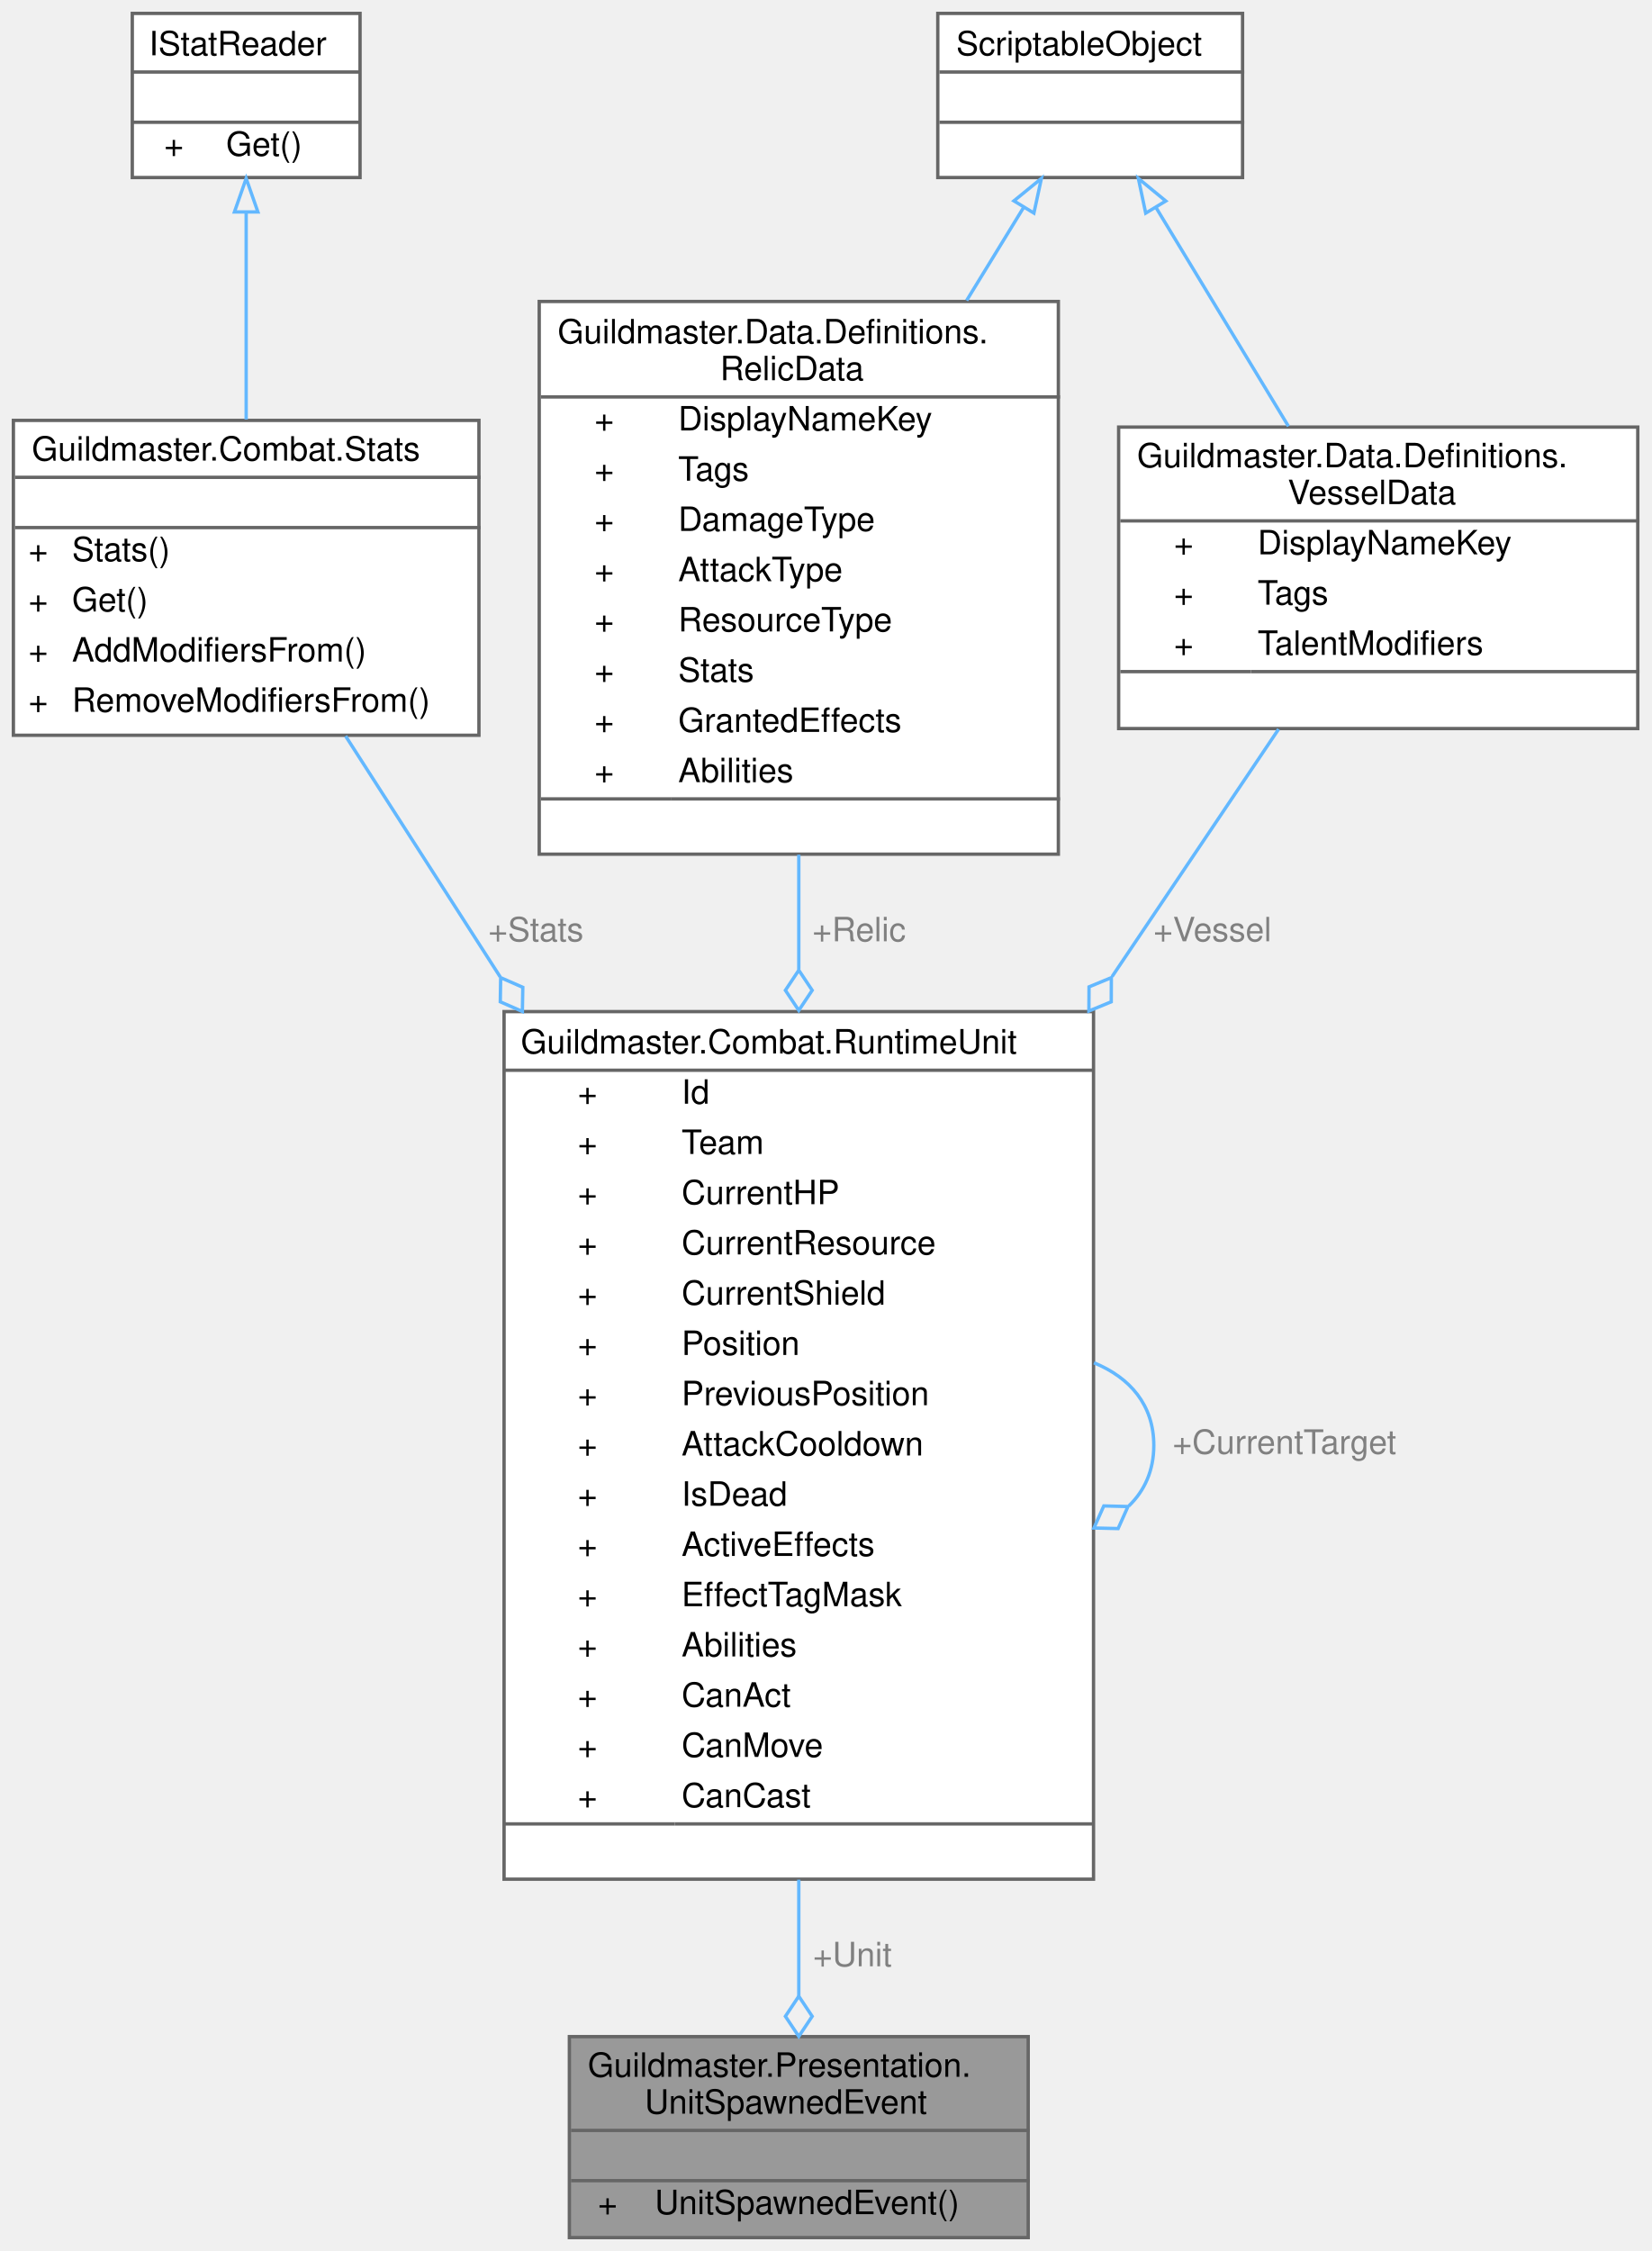
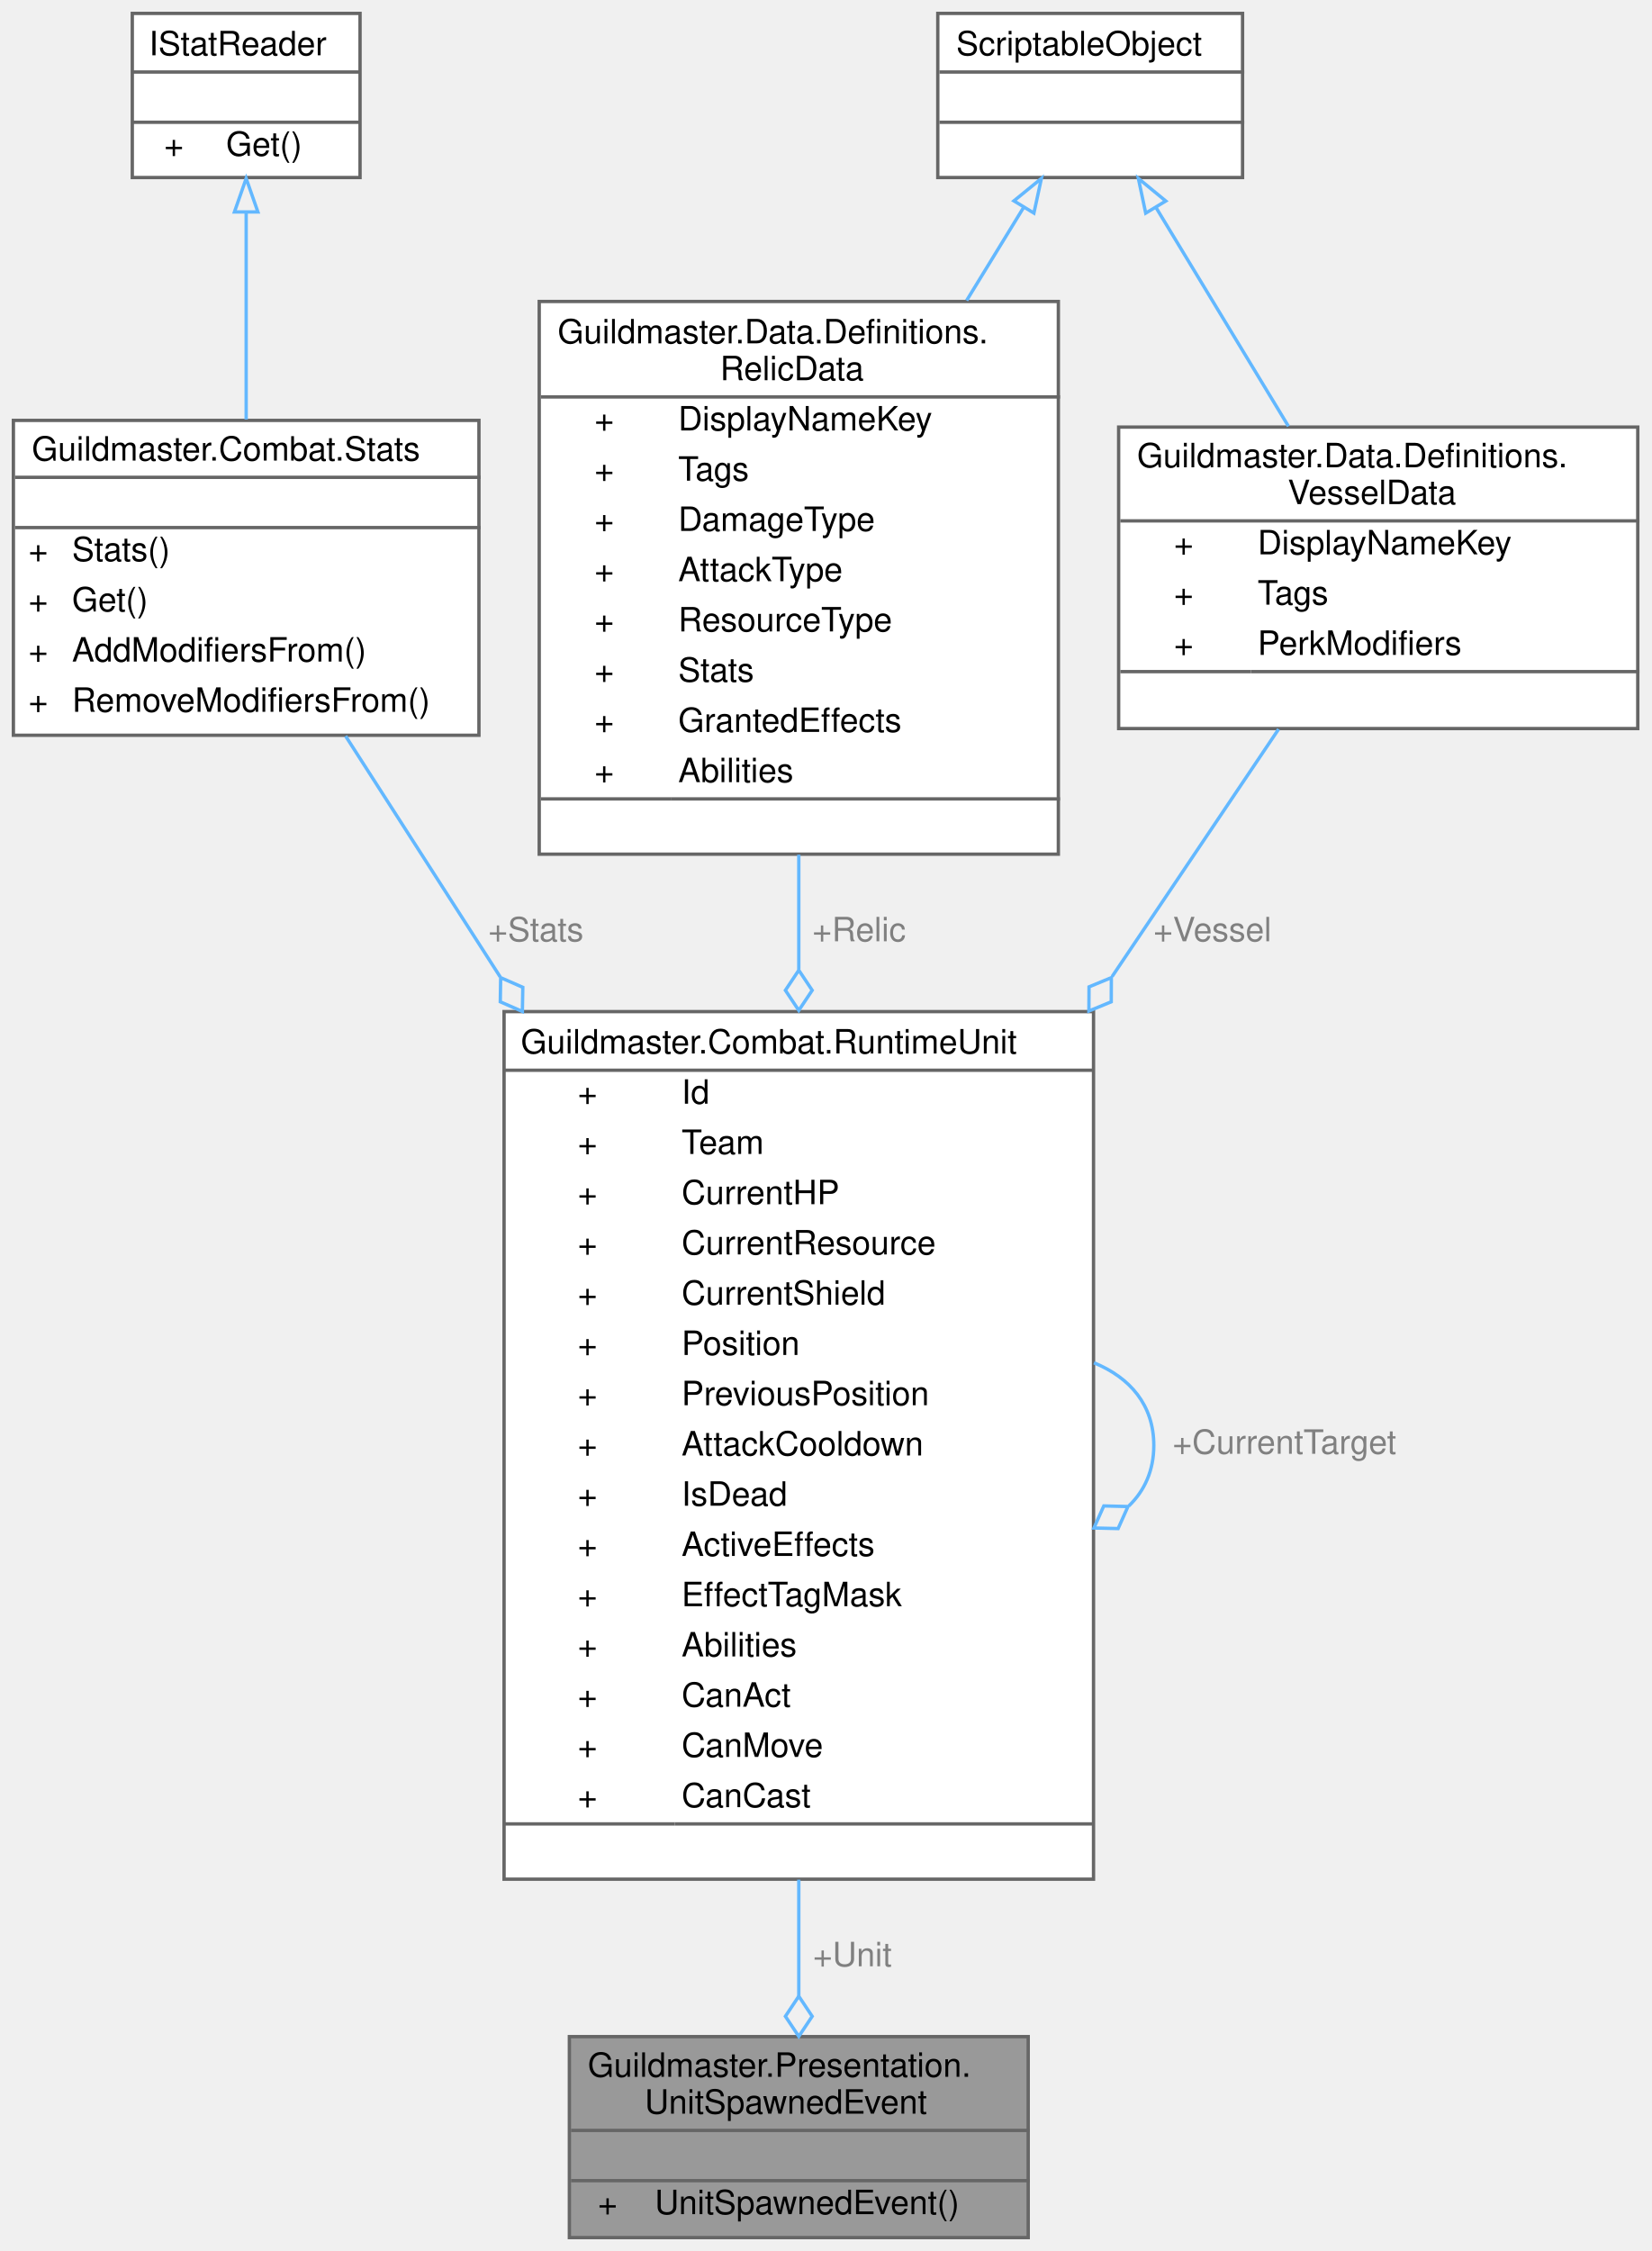
<svg xmlns="http://www.w3.org/2000/svg" xmlns:xlink="http://www.w3.org/1999/xlink" width="493pt" height="672pt" viewBox="0.00 0.00 493.00 672.00">
  <g id="graph0" class="graph" transform="scale(1 1) rotate(0) translate(4 668)">
    <g id="Node000001" class="node">
      <g id="a_Node000001">
        <a xlink:title="MessagePipe-сообщения от симуляции к слою презентации.">
          <polygon fill="#999999" stroke="transparent" points="303,-60 166,-60 166,0 303,0 303,-60" />
          <text text-anchor="start" x="171.5" y="-48" font-family="Helvetica,sans-Serif" font-size="10.00">Guildmaster.Presentation.</text>
          <text text-anchor="start" x="188.5" y="-37" font-family="Helvetica,sans-Serif" font-size="10.00">UnitSpawnedEvent</text>
          <text text-anchor="start" x="233" y="-22" font-family="Helvetica,sans-Serif" font-size="10.00"> </text>
          <text text-anchor="start" x="174.5" y="-7" font-family="Helvetica,sans-Serif" font-size="10.00">+</text>
          <text text-anchor="start" x="191.5" y="-7" font-family="Helvetica,sans-Serif" font-size="10.00">UnitSpawnedEvent()</text>
          <polygon fill="#666666" stroke="#666666" points="166.5,-32 166.5,-32 303.5,-32 303.5,-32 166.5,-32" />
          <polygon fill="#666666" stroke="#666666" points="166.5,-17 166.5,-17 303.5,-17 303.5,-17 166.5,-17" />
          <polygon fill="none" stroke="#666666" points="166,0 166,-60 303,-60 303,0 166,0" />
        </a>
      </g>
    </g>
    <g id="Node000002" class="node">
      <g id="a_Node000002">
        <a xlink:href="classGuildmaster_1_1Combat_1_1RuntimeUnit.html" target="_top" xlink:title="Рантайм-представление юнита на один бой.">
          <polygon fill="white" stroke="transparent" points="322.5,-366 146.5,-366 146.5,-107 322.5,-107 322.5,-366" />
          <text text-anchor="start" x="151.5" y="-353.5" font-family="Helvetica,sans-Serif" font-size="10.00">Guildmaster.Combat.RuntimeUnit</text>
          <text text-anchor="start" x="168.5" y="-338.5" font-family="Helvetica,sans-Serif" font-size="10.00">+</text>
          <text text-anchor="start" x="199.5" y="-338.5" font-family="Helvetica,sans-Serif" font-size="10.00">Id</text>
          <text text-anchor="start" x="168.5" y="-323.5" font-family="Helvetica,sans-Serif" font-size="10.00">+</text>
          <text text-anchor="start" x="199.5" y="-323.5" font-family="Helvetica,sans-Serif" font-size="10.00">Team</text>
          <text text-anchor="start" x="168.5" y="-308.5" font-family="Helvetica,sans-Serif" font-size="10.00">+</text>
          <text text-anchor="start" x="199.5" y="-308.5" font-family="Helvetica,sans-Serif" font-size="10.00">CurrentHP</text>
          <text text-anchor="start" x="168.5" y="-293.5" font-family="Helvetica,sans-Serif" font-size="10.00">+</text>
          <text text-anchor="start" x="199.5" y="-293.5" font-family="Helvetica,sans-Serif" font-size="10.00">CurrentResource</text>
          <text text-anchor="start" x="168.5" y="-278.5" font-family="Helvetica,sans-Serif" font-size="10.00">+</text>
          <text text-anchor="start" x="199.5" y="-278.5" font-family="Helvetica,sans-Serif" font-size="10.00">CurrentShield</text>
          <text text-anchor="start" x="168.5" y="-263.5" font-family="Helvetica,sans-Serif" font-size="10.00">+</text>
          <text text-anchor="start" x="199.5" y="-263.5" font-family="Helvetica,sans-Serif" font-size="10.00">Position</text>
          <text text-anchor="start" x="168.5" y="-248.5" font-family="Helvetica,sans-Serif" font-size="10.00">+</text>
          <text text-anchor="start" x="199.5" y="-248.5" font-family="Helvetica,sans-Serif" font-size="10.00">PreviousPosition</text>
          <text text-anchor="start" x="168.5" y="-233.5" font-family="Helvetica,sans-Serif" font-size="10.00">+</text>
          <text text-anchor="start" x="199.5" y="-233.5" font-family="Helvetica,sans-Serif" font-size="10.00">AttackCooldown</text>
          <text text-anchor="start" x="168.5" y="-218.5" font-family="Helvetica,sans-Serif" font-size="10.00">+</text>
          <text text-anchor="start" x="199.5" y="-218.5" font-family="Helvetica,sans-Serif" font-size="10.00">IsDead</text>
          <text text-anchor="start" x="168.5" y="-203.5" font-family="Helvetica,sans-Serif" font-size="10.00">+</text>
          <text text-anchor="start" x="199.5" y="-203.5" font-family="Helvetica,sans-Serif" font-size="10.00">ActiveEffects</text>
          <text text-anchor="start" x="168.5" y="-188.5" font-family="Helvetica,sans-Serif" font-size="10.00">+</text>
          <text text-anchor="start" x="199.5" y="-188.5" font-family="Helvetica,sans-Serif" font-size="10.00">EffectTagMask</text>
          <text text-anchor="start" x="168.5" y="-173.5" font-family="Helvetica,sans-Serif" font-size="10.00">+</text>
          <text text-anchor="start" x="199.5" y="-173.5" font-family="Helvetica,sans-Serif" font-size="10.00">Abilities</text>
          <text text-anchor="start" x="168.5" y="-158.5" font-family="Helvetica,sans-Serif" font-size="10.00">+</text>
          <text text-anchor="start" x="199.5" y="-158.5" font-family="Helvetica,sans-Serif" font-size="10.00">CanAct</text>
          <text text-anchor="start" x="168.5" y="-143.5" font-family="Helvetica,sans-Serif" font-size="10.00">+</text>
          <text text-anchor="start" x="199.5" y="-143.5" font-family="Helvetica,sans-Serif" font-size="10.00">CanMove</text>
          <text text-anchor="start" x="168.5" y="-128.5" font-family="Helvetica,sans-Serif" font-size="10.00">+</text>
          <text text-anchor="start" x="199.5" y="-128.5" font-family="Helvetica,sans-Serif" font-size="10.00">CanCast</text>
          <text text-anchor="start" x="232.5" y="-113.5" font-family="Helvetica,sans-Serif" font-size="10.00"> </text>
          <polygon fill="#666666" stroke="#666666" points="146.5,-348.5 146.5,-348.5 322.5,-348.5 322.5,-348.5 146.5,-348.5" />
          <polygon fill="#666666" stroke="#666666" points="146.5,-123.5 146.5,-123.5 197.5,-123.5 197.5,-123.5 146.5,-123.5" />
          <polygon fill="#666666" stroke="#666666" points="197.5,-123.5 197.5,-123.5 322.5,-123.5 322.5,-123.5 197.5,-123.5" />
          <polygon fill="none" stroke="#666666" points="146.5,-107 146.5,-366 322.5,-366 322.5,-107 146.5,-107" />
        </a>
      </g>
    </g>
    <g id="edge1_Node000001_Node000002" class="edge">
      <g id="a_edge1_Node000001_Node000002">
        <a xlink:title=" ">
          <path fill="none" stroke="#63b8ff" d="M234.5,-106.86C234.5,-94.46 234.5,-82.61 234.5,-72.13" />
          <polygon fill="none" stroke="#63b8ff" points="234.5,-72.06 230.5,-66.06 234.5,-60.06 238.5,-66.06 234.5,-72.06" />
        </a>
      </g>
      <text text-anchor="middle" x="250.5" y="-81" font-family="Helvetica,sans-Serif" font-size="10.00" fill="grey"> +Unit</text>
    </g>
    <g id="edge4_Node000002_Node000002" class="edge">
      <g id="a_edge4_Node000002_Node000002">
        <a xlink:title=" ">
          <path fill="none" stroke="#63b8ff" d="M322.63,-261.16C333.43,-256.74 340.5,-248.52 340.5,-236.5 340.5,-228.99 337.74,-222.96 333.03,-218.41" />
          <polygon fill="none" stroke="#63b8ff" points="332.78,-218.25 325.57,-218.43 322.63,-211.84 329.84,-211.67 332.78,-218.25" />
        </a>
      </g>
      <text text-anchor="middle" x="379.5" y="-234" font-family="Helvetica,sans-Serif" font-size="10.00" fill="grey"> +CurrentTarget</text>
    </g>
    <g id="Node000003" class="node">
      <g id="a_Node000003">
        <a xlink:href="classGuildmaster_1_1Combat_1_1Stats.html" target="_top" xlink:title="Рантайм стат-объект юнита.">
          <polygon fill="white" stroke="transparent" points="139,-542.5 0,-542.5 0,-448.5 139,-448.5 139,-542.5" />
          <text text-anchor="start" x="5.5" y="-530.5" font-family="Helvetica,sans-Serif" font-size="10.00">Guildmaster.Combat.Stats</text>
          <text text-anchor="start" x="68" y="-515.5" font-family="Helvetica,sans-Serif" font-size="10.00"> </text>
          <text text-anchor="start" x="4.5" y="-500.5" font-family="Helvetica,sans-Serif" font-size="10.00">+</text>
          <text text-anchor="start" x="17.5" y="-500.5" font-family="Helvetica,sans-Serif" font-size="10.00">Stats()</text>
          <text text-anchor="start" x="4.5" y="-485.5" font-family="Helvetica,sans-Serif" font-size="10.00">+</text>
          <text text-anchor="start" x="17.5" y="-485.5" font-family="Helvetica,sans-Serif" font-size="10.00">Get()</text>
          <text text-anchor="start" x="4.5" y="-470.5" font-family="Helvetica,sans-Serif" font-size="10.00">+</text>
          <text text-anchor="start" x="17.5" y="-470.5" font-family="Helvetica,sans-Serif" font-size="10.00">AddModifiersFrom()</text>
          <text text-anchor="start" x="4.5" y="-455.5" font-family="Helvetica,sans-Serif" font-size="10.00">+</text>
          <text text-anchor="start" x="17.5" y="-455.5" font-family="Helvetica,sans-Serif" font-size="10.00">RemoveModifiersFrom()</text>
          <polygon fill="#666666" stroke="#666666" points="0.5,-525.5 0.5,-525.5 139.5,-525.5 139.5,-525.5 0.5,-525.5" />
          <polygon fill="#666666" stroke="#666666" points="0.5,-510.5 0.5,-510.5 139.5,-510.5 139.5,-510.5 0.5,-510.5" />
          <polygon fill="none" stroke="#666666" points="0,-448.5 0,-542.5 139,-542.5 139,-448.5 0,-448.5" />
        </a>
      </g>
    </g>
    <g id="edge2_Node000002_Node000003" class="edge">
      <g id="a_edge2_Node000002_Node000003">
        <a xlink:title=" ">
          <path fill="none" stroke="#63b8ff" d="M99.19,-448.26C112.38,-427.72 128.67,-402.34 145.33,-376.39" />
          <polygon fill="none" stroke="#63b8ff" points="145.49,-376.14 145.37,-368.93 151.97,-366.04 152.1,-373.25 145.49,-376.14" />
        </a>
      </g>
      <text text-anchor="middle" x="156" y="-387" font-family="Helvetica,sans-Serif" font-size="10.00" fill="grey"> +Stats</text>
    </g>
    <g id="Node000004" class="node">
      <g id="a_Node000004">
        <a xlink:href="interfaceGuildmaster_1_1Data_1_1Stats_1_1IStatReader.html" target="_top" xlink:title="Только-чтение собранных статов.">
          <polygon fill="white" stroke="transparent" points="103.5,-664 35.5,-664 35.5,-615 103.5,-615 103.5,-664" />
          <text text-anchor="start" x="40.5" y="-651.5" font-family="Helvetica,sans-Serif" font-size="10.00">IStatReader</text>
          <text text-anchor="start" x="67.5" y="-636.5" font-family="Helvetica,sans-Serif" font-size="10.00"> </text>
          <text text-anchor="start" x="45" y="-621.5" font-family="Helvetica,sans-Serif" font-size="10.00">+</text>
          <text text-anchor="start" x="63.5" y="-621.5" font-family="Helvetica,sans-Serif" font-size="10.00">Get()</text>
          <polygon fill="#666666" stroke="#666666" points="35.5,-646.5 35.5,-646.5 103.5,-646.5 103.5,-646.5 35.5,-646.5" />
          <polygon fill="#666666" stroke="#666666" points="35.5,-631.5 35.5,-631.5 103.5,-631.5 103.5,-631.5 35.5,-631.5" />
          <polygon fill="none" stroke="#666666" points="35.5,-615 35.5,-664 103.5,-664 103.5,-615 35.5,-615" />
        </a>
      </g>
    </g>
    <g id="edge3_Node000003_Node000004" class="edge">
      <g id="a_edge3_Node000003_Node000004">
        <a xlink:title=" ">
          <path fill="none" stroke="#63b8ff" d="M69.5,-604.7C69.5,-586.18 69.5,-562.95 69.5,-542.77" />
          <polygon fill="none" stroke="#63b8ff" points="66,-604.73 69.5,-614.73 73,-604.73 66,-604.73" />
        </a>
      </g>
    </g>
    <g id="Node000005" class="node">
      <g id="a_Node000005">
        <a xlink:href="classGuildmaster_1_1Data_1_1Definitions_1_1RelicData.html" target="_top" xlink:title="«Чемпион» — стат-блок и боевые категории юнита.">
          <polygon fill="white" stroke="transparent" points="312,-578 157,-578 157,-413 312,-413 312,-578" />
          <text text-anchor="start" x="162.5" y="-565.5" font-family="Helvetica,sans-Serif" font-size="10.00">Guildmaster.Data.Definitions.</text>
          <text text-anchor="start" x="211" y="-554.5" font-family="Helvetica,sans-Serif" font-size="10.00">RelicData</text>
          <text text-anchor="start" x="173.5" y="-539.5" font-family="Helvetica,sans-Serif" font-size="10.00">+</text>
          <text text-anchor="start" x="198.5" y="-539.5" font-family="Helvetica,sans-Serif" font-size="10.00">DisplayNameKey</text>
          <text text-anchor="start" x="173.5" y="-524.5" font-family="Helvetica,sans-Serif" font-size="10.00">+</text>
          <text text-anchor="start" x="198.5" y="-524.5" font-family="Helvetica,sans-Serif" font-size="10.00">Tags</text>
          <text text-anchor="start" x="173.5" y="-509.5" font-family="Helvetica,sans-Serif" font-size="10.00">+</text>
          <text text-anchor="start" x="198.5" y="-509.5" font-family="Helvetica,sans-Serif" font-size="10.00">DamageType</text>
          <text text-anchor="start" x="173.5" y="-494.5" font-family="Helvetica,sans-Serif" font-size="10.00">+</text>
          <text text-anchor="start" x="198.5" y="-494.5" font-family="Helvetica,sans-Serif" font-size="10.00">AttackType</text>
          <text text-anchor="start" x="173.5" y="-479.5" font-family="Helvetica,sans-Serif" font-size="10.00">+</text>
          <text text-anchor="start" x="198.5" y="-479.5" font-family="Helvetica,sans-Serif" font-size="10.00">ResourceType</text>
          <text text-anchor="start" x="173.5" y="-464.5" font-family="Helvetica,sans-Serif" font-size="10.00">+</text>
          <text text-anchor="start" x="198.5" y="-464.5" font-family="Helvetica,sans-Serif" font-size="10.00">Stats</text>
          <text text-anchor="start" x="173.5" y="-449.5" font-family="Helvetica,sans-Serif" font-size="10.00">+</text>
          <text text-anchor="start" x="198.5" y="-449.5" font-family="Helvetica,sans-Serif" font-size="10.00">GrantedEffects</text>
          <text text-anchor="start" x="173.5" y="-434.5" font-family="Helvetica,sans-Serif" font-size="10.00">+</text>
          <text text-anchor="start" x="198.5" y="-434.5" font-family="Helvetica,sans-Serif" font-size="10.00">Abilities</text>
          <text text-anchor="start" x="233" y="-419.5" font-family="Helvetica,sans-Serif" font-size="10.00"> </text>
          <polygon fill="#666666" stroke="#666666" points="157.5,-549.5 157.5,-549.5 312.5,-549.5 312.5,-549.5 157.5,-549.5" />
          <polygon fill="#666666" stroke="#666666" points="157.5,-429.5 157.5,-429.5 196.5,-429.5 196.5,-429.5 157.5,-429.5" />
          <polygon fill="#666666" stroke="#666666" points="196.5,-429.5 196.5,-429.5 312.5,-429.5 312.5,-429.5 196.5,-429.5" />
          <polygon fill="none" stroke="#666666" points="157,-413 157,-578 312,-578 312,-413 157,-413" />
        </a>
      </g>
    </g>
    <g id="edge5_Node000002_Node000005" class="edge">
      <g id="a_edge5_Node000002_Node000005">
        <a xlink:title=" ">
          <path fill="none" stroke="#63b8ff" d="M234.5,-412.83C234.5,-401.81 234.5,-390.26 234.5,-378.57" />
          <polygon fill="none" stroke="#63b8ff" points="234.5,-378.36 230.5,-372.36 234.5,-366.36 238.5,-372.36 234.5,-378.36" />
        </a>
      </g>
      <text text-anchor="middle" x="252.5" y="-387" font-family="Helvetica,sans-Serif" font-size="10.00" fill="grey"> +Relic</text>
    </g>
    <g id="Node000006" class="node">
      <g id="a_Node000006">
        <a xlink:title=" ">
          <polygon fill="white" stroke="transparent" points="367,-664 276,-664 276,-615 367,-615 367,-664" />
          <text text-anchor="start" x="281.5" y="-651.5" font-family="Helvetica,sans-Serif" font-size="10.00">ScriptableObject</text>
          <text text-anchor="start" x="320" y="-636.5" font-family="Helvetica,sans-Serif" font-size="10.00"> </text>
          <text text-anchor="start" x="320" y="-621.5" font-family="Helvetica,sans-Serif" font-size="10.00"> </text>
          <polygon fill="#666666" stroke="#666666" points="276.5,-646.5 276.5,-646.5 367.5,-646.5 367.5,-646.5 276.5,-646.5" />
          <polygon fill="#666666" stroke="#666666" points="276.5,-631.5 276.5,-631.5 367.5,-631.5 367.5,-631.5 276.5,-631.5" />
          <polygon fill="none" stroke="#666666" points="276,-615 276,-664 367,-664 367,-615 276,-615" />
        </a>
      </g>
    </g>
    <g id="edge6_Node000005_Node000006" class="edge">
      <g id="a_edge6_Node000005_Node000006">
        <a xlink:title=" ">
          <path fill="none" stroke="#63b8ff" d="M301.59,-606.01C296.42,-597.56 290.6,-588.06 284.61,-578.29" />
          <polygon fill="none" stroke="#63b8ff" points="298.73,-608.03 306.94,-614.73 304.7,-604.38 298.73,-608.03" />
        </a>
      </g>
    </g>
    <g id="Node000007" class="node">
      <g id="a_Node000007">
        <a xlink:href="classGuildmaster_1_1Data_1_1Definitions_1_1VesselData.html" target="_top" xlink:title="«Пилот» — носитель реликвии.">
          <polygon fill="white" stroke="transparent" points="485,-540.5 330,-540.5 330,-450.5 485,-450.5 485,-540.5" />
          <text text-anchor="start" x="335.5" y="-528.5" font-family="Helvetica,sans-Serif" font-size="10.00">Guildmaster.Data.Definitions.</text>
          <text text-anchor="start" x="380.5" y="-517.5" font-family="Helvetica,sans-Serif" font-size="10.00">VesselData</text>
          <text text-anchor="start" x="346.5" y="-502.5" font-family="Helvetica,sans-Serif" font-size="10.00">+</text>
          <text text-anchor="start" x="371.5" y="-502.5" font-family="Helvetica,sans-Serif" font-size="10.00">DisplayNameKey</text>
          <text text-anchor="start" x="346.5" y="-487.5" font-family="Helvetica,sans-Serif" font-size="10.00">+</text>
          <text text-anchor="start" x="371.5" y="-487.5" font-family="Helvetica,sans-Serif" font-size="10.00">Tags</text>
          <text text-anchor="start" x="346.5" y="-472.5" font-family="Helvetica,sans-Serif" font-size="10.00">+</text>
-           <text text-anchor="start" x="371.5" y="-472.5" font-family="Helvetica,sans-Serif" font-size="10.00">TalentModifiers</text>
+           <text text-anchor="start" x="371.5" y="-472.5" font-family="Helvetica,sans-Serif" font-size="10.00">PerkModifiers</text>
          <text text-anchor="start" x="406" y="-457.5" font-family="Helvetica,sans-Serif" font-size="10.00"> </text>
          <polygon fill="#666666" stroke="#666666" points="330.5,-512.5 330.5,-512.5 485.5,-512.5 485.5,-512.5 330.5,-512.5" />
          <polygon fill="#666666" stroke="#666666" points="330.5,-467.5 330.5,-467.5 369.5,-467.5 369.5,-467.5 330.5,-467.5" />
          <polygon fill="#666666" stroke="#666666" points="369.5,-467.5 369.5,-467.5 485.5,-467.5 485.5,-467.5 369.5,-467.5" />
          <polygon fill="none" stroke="#666666" points="330,-450.5 330,-540.5 485,-540.5 485,-450.5 330,-450.5" />
        </a>
      </g>
    </g>
    <g id="edge8_Node000007_Node000006" class="edge">
      <g id="a_edge8_Node000007_Node000006">
        <a xlink:title=" ">
          <path fill="none" stroke="#63b8ff" d="M341.19,-605.99C352.9,-586.65 367.92,-561.85 380.7,-540.74" />
          <polygon fill="none" stroke="#63b8ff" points="338.08,-604.37 335.89,-614.73 344.07,-607.99 338.08,-604.37" />
        </a>
      </g>
    </g>
    <g id="edge7_Node000002_Node000007" class="edge">
      <g id="a_edge7_Node000002_Node000007">
        <a xlink:title=" ">
          <path fill="none" stroke="#63b8ff" d="M377.76,-450.32C363.71,-429.45 346.09,-403.27 328.05,-376.47" />
          <polygon fill="none" stroke="#63b8ff" points="327.82,-376.14 321.16,-373.39 321.12,-366.18 327.79,-368.93 327.82,-376.14" />
        </a>
      </g>
      <text text-anchor="middle" x="358" y="-387" font-family="Helvetica,sans-Serif" font-size="10.00" fill="grey"> +Vessel</text>
    </g>
  </g>
</svg>
